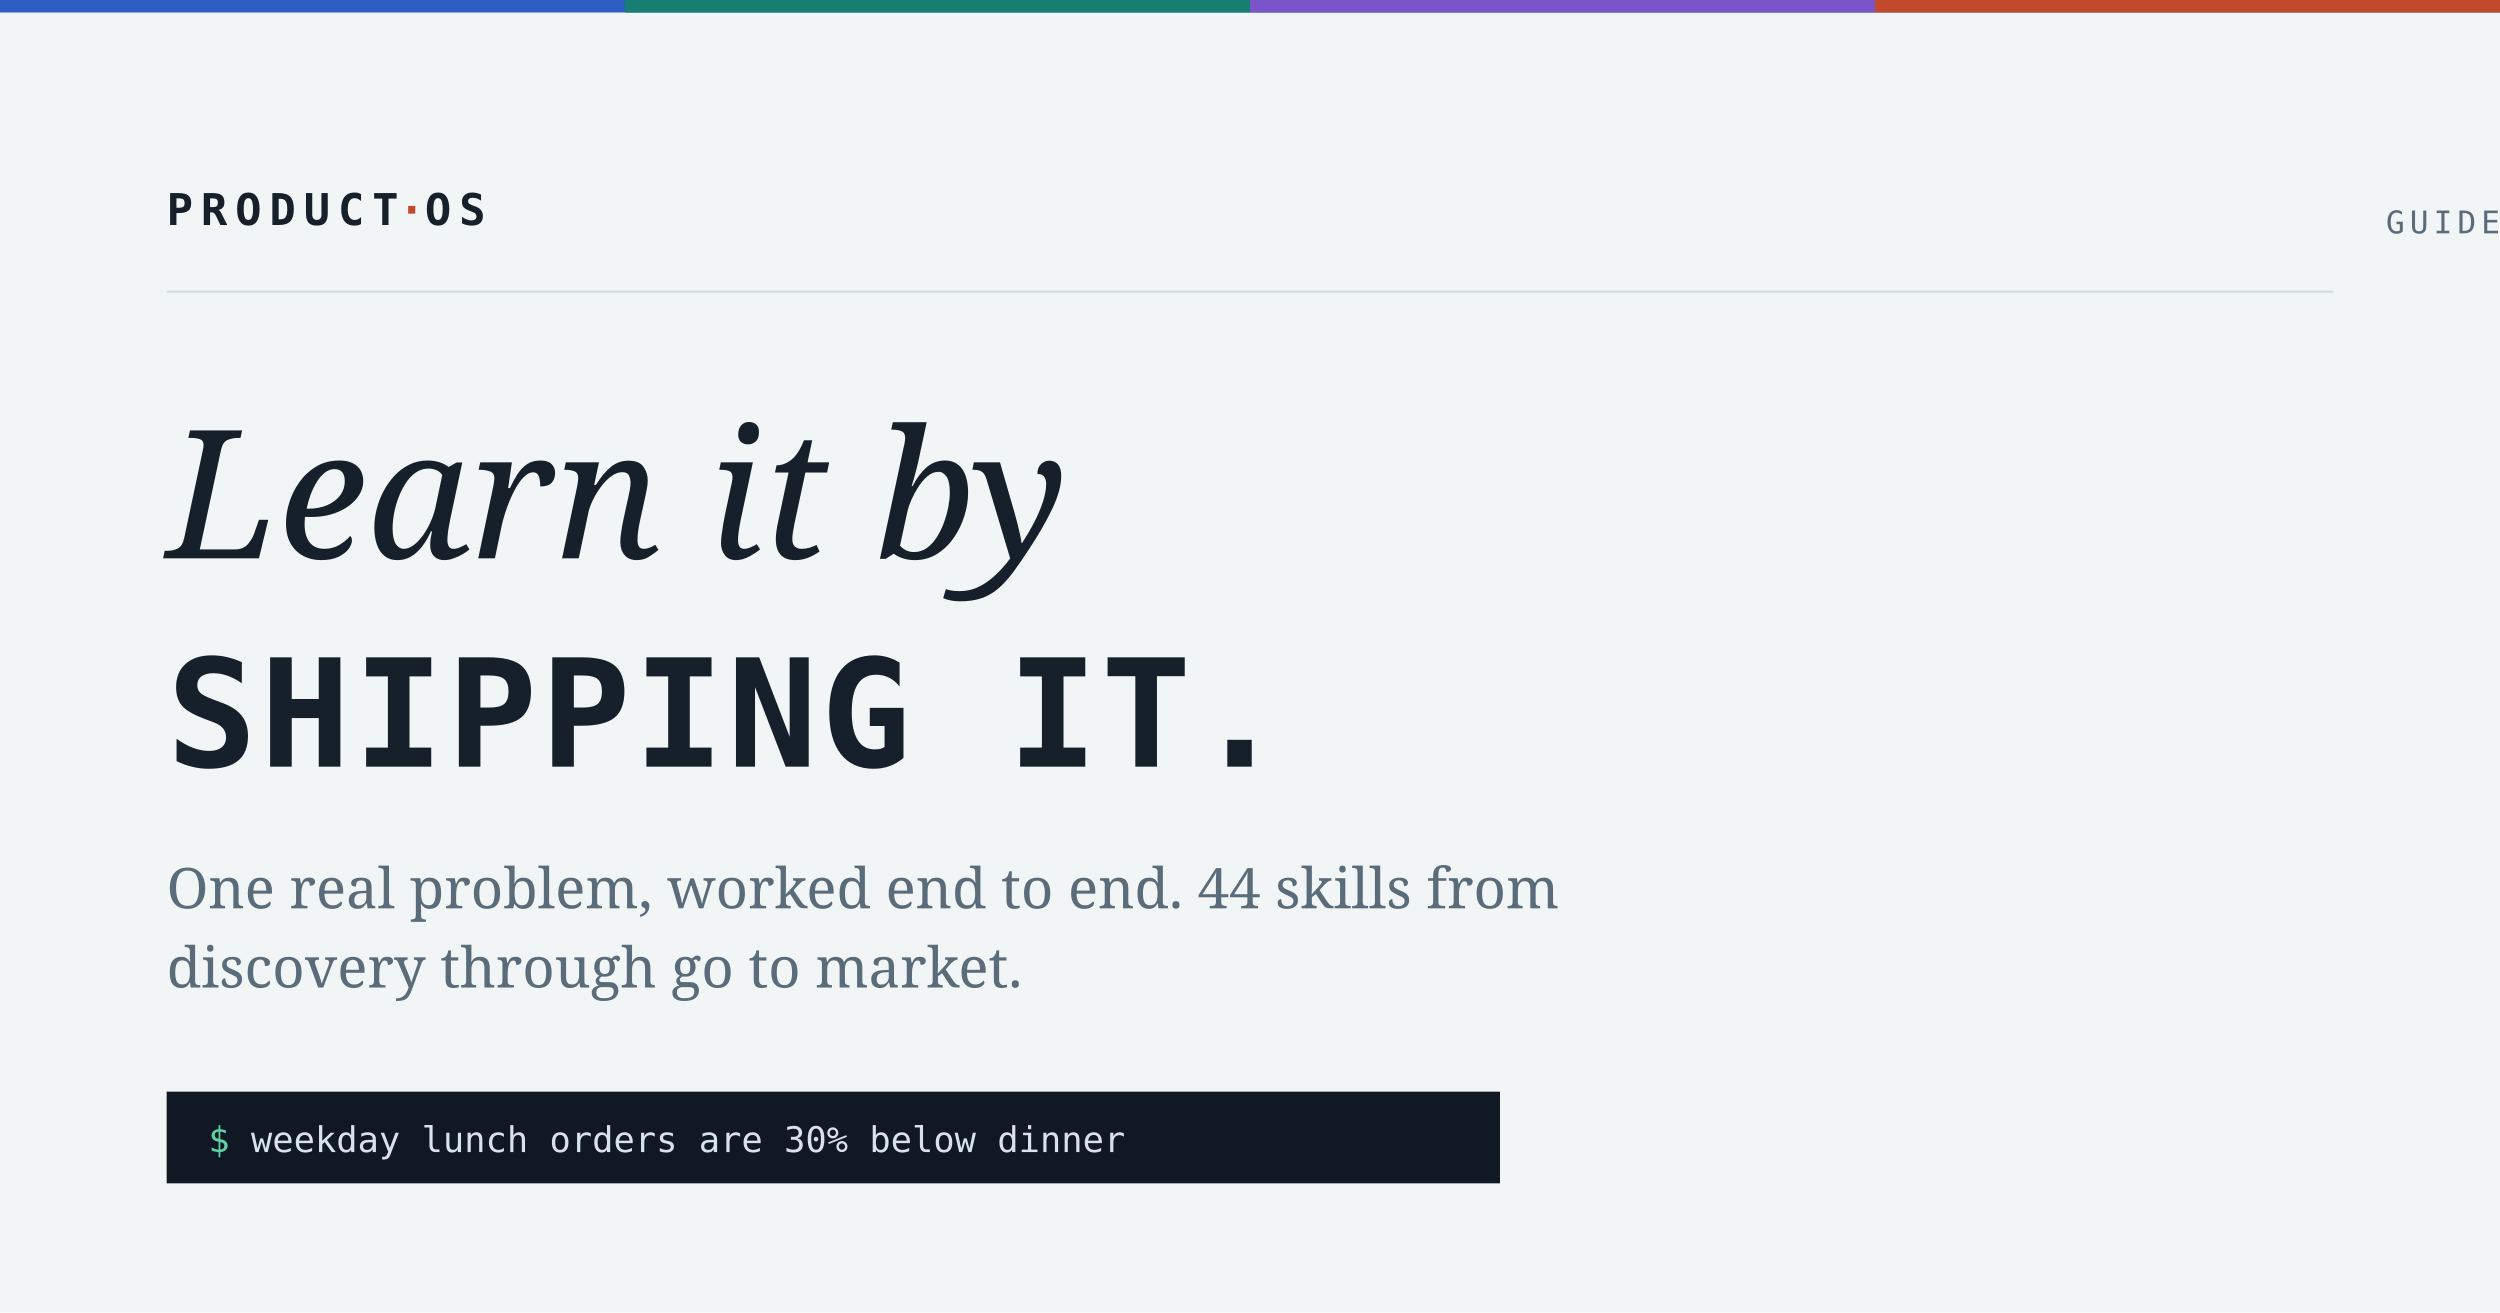
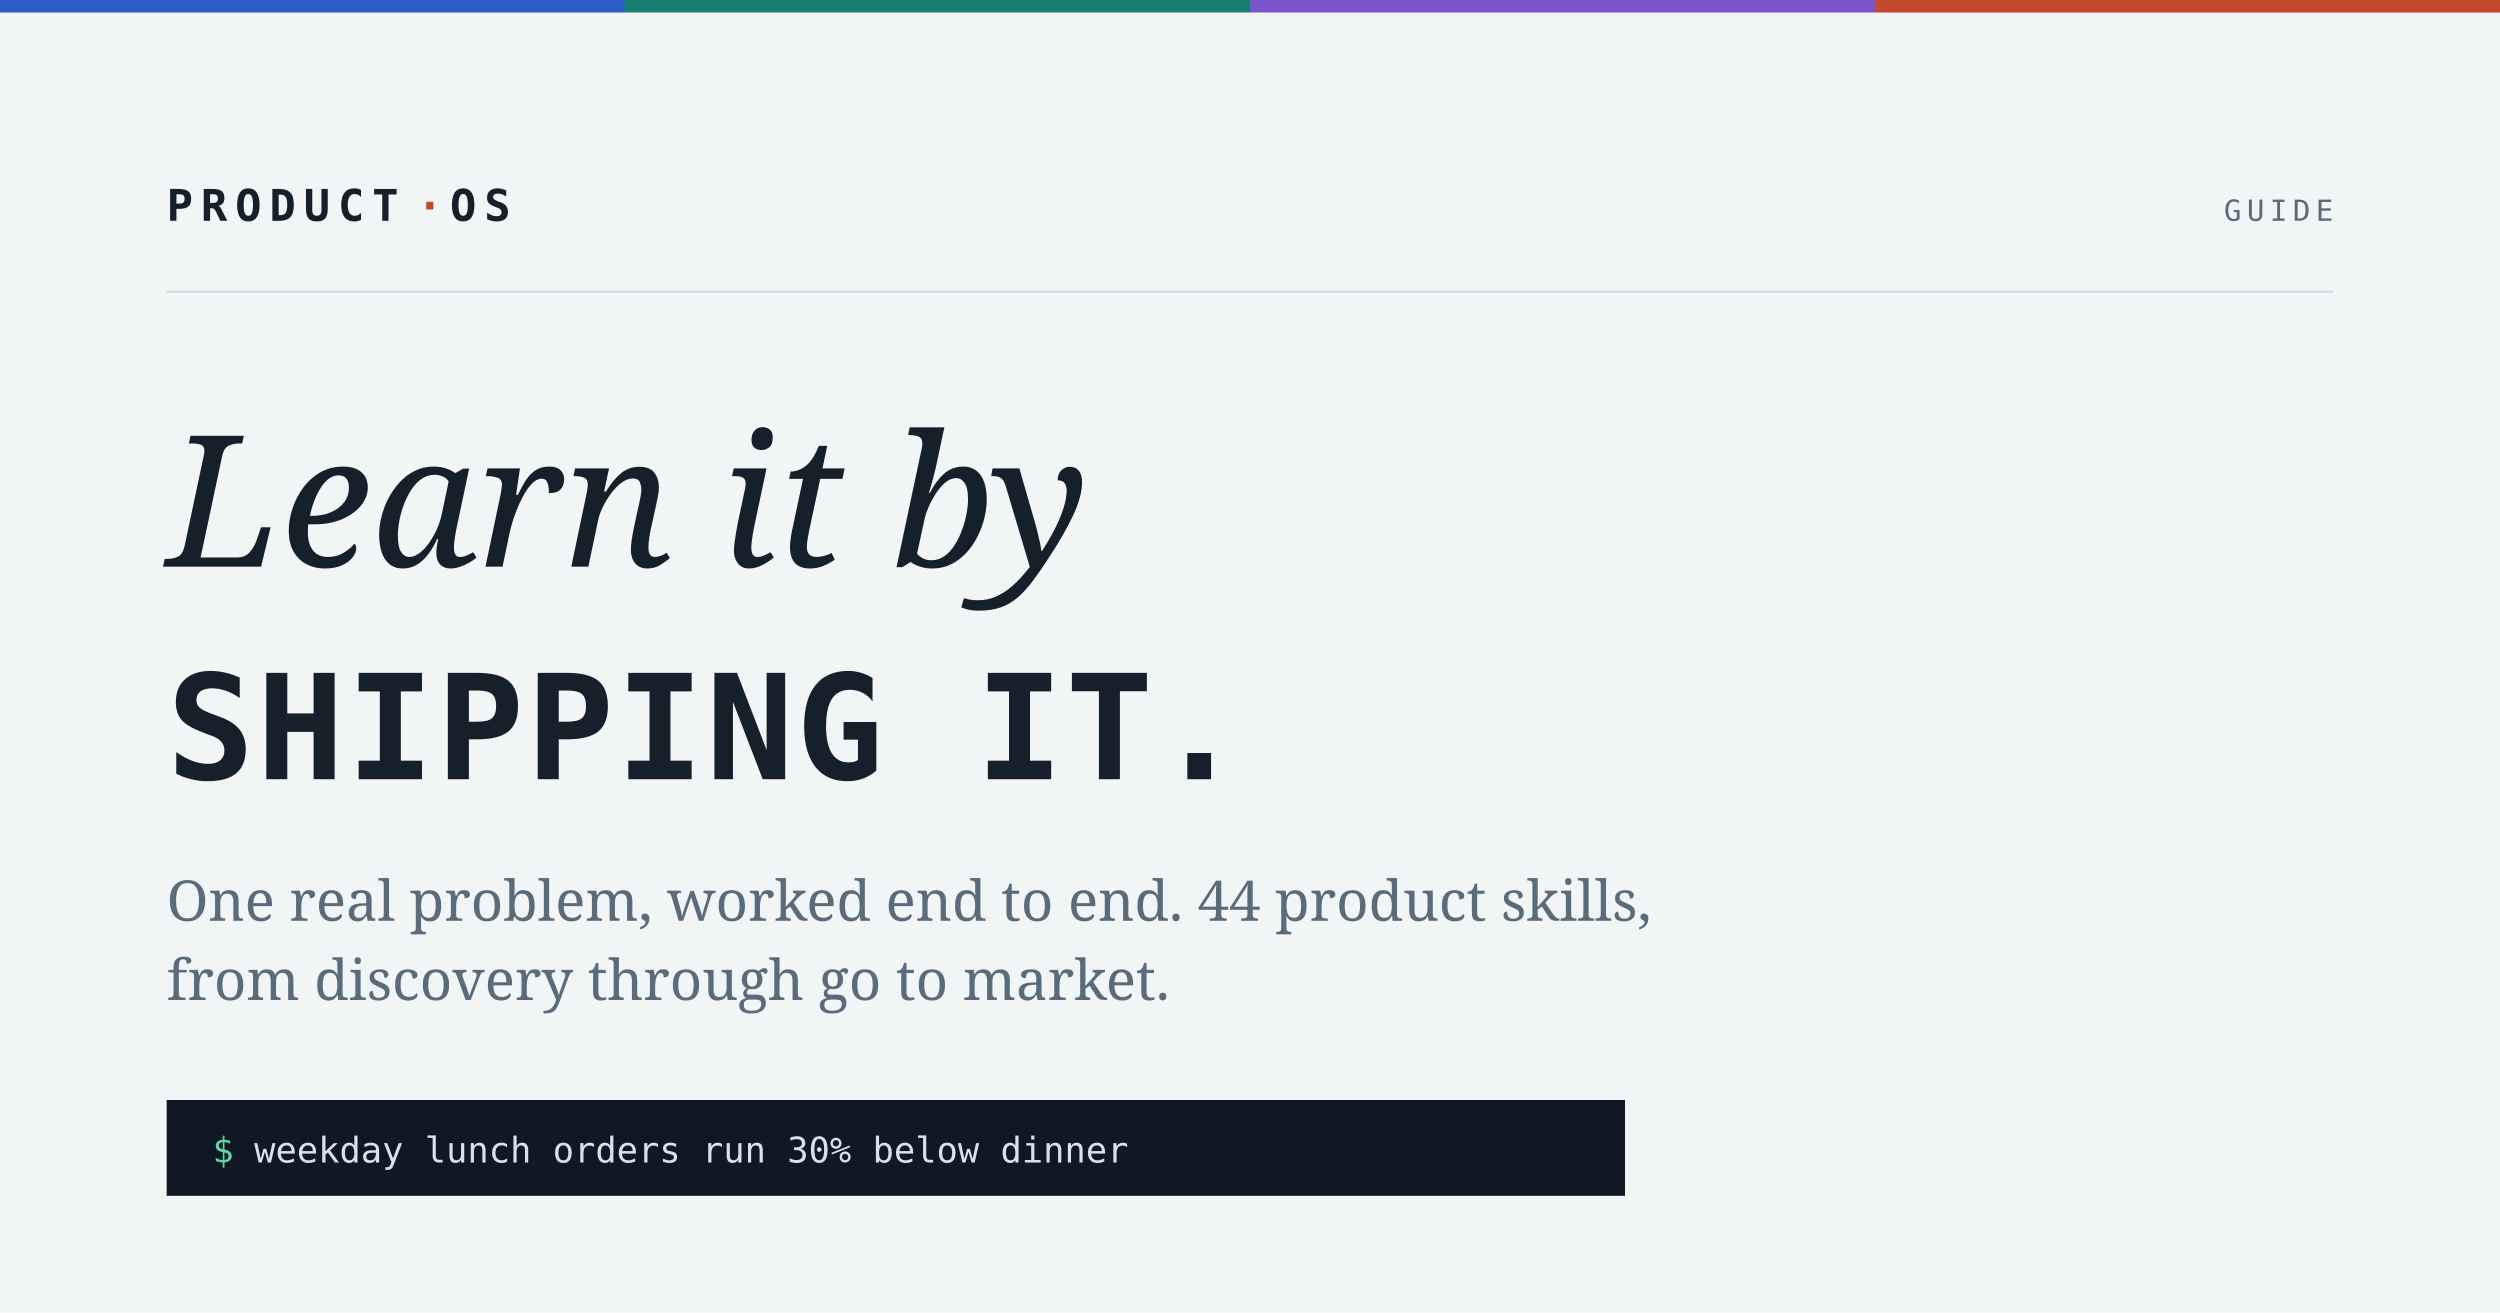
<svg xmlns="http://www.w3.org/2000/svg" viewBox="0 0 1200 630" width="1200" height="630">
  <rect width="1200" height="630" fill="#F2F5F6" />
-   <rect x="0" y="0" width="1200" height="6" fill="#2E5EC4" />
+   <rect x="0" y="0" width="300" height="6" fill="#2E5EC4" />
  <rect x="300" y="0" width="300" height="6" fill="#177E72" />
  <rect x="600" y="0" width="300" height="6" fill="#7A55C9" />
  <rect x="900" y="0" width="300" height="6" fill="#C2492B" />
-   <text x="80" y="108" font-family="ui-monospace,SF Mono,Menlo,monospace" font-size="21" font-weight="700" fill="#15202B" letter-spacing="3.8">PRODUCT<tspan fill="#C2492B">·</tspan>OS</text>
-   <text x="80" y="112" font-family="ui-monospace,SF Mono,Menlo,monospace" font-size="15" fill="#5A6B7A" letter-spacing="2.4" text-anchor="end" dx="1120">GUIDE</text>
+   <text x="80" y="106" font-family="Menlo,monospace" font-size="21" font-weight="700" fill="#15202B" letter-spacing="3.8">PRODUCT</text>
+   <text x="200" y="106" font-family="Menlo,monospace" font-size="21" font-weight="700" fill="#C2492B" letter-spacing="3.8">·</text>
+   <text x="216" y="106" font-family="Menlo,monospace" font-size="21" font-weight="700" fill="#15202B" letter-spacing="3.8">OS</text>
+   <text x="1120" y="106" text-anchor="end" font-family="Menlo,monospace" font-size="14" fill="#5A6B7A" letter-spacing="2.6">GUIDE</text>
  <line x1="80" y1="140" x2="1120" y2="140" stroke="#D3DCE2" stroke-width="1" />
-   <text x="80" y="268" font-family="Charter,Cambria,Georgia,serif" font-style="italic" font-size="86" fill="#15202B">Learn it by</text>
-   <text x="80" y="368" font-family="ui-monospace,SF Mono,Menlo,monospace" font-size="72" font-weight="700" fill="#15202B" letter-spacing="1.5">SHIPPING IT.</text>
-   <text x="80" y="436" font-family="Charter,Cambria,Georgia,serif" font-size="27" fill="#5A6B7A">One real problem, worked end to end. 44 skills from</text>
-   <text x="80" y="474" font-family="Charter,Cambria,Georgia,serif" font-size="27" fill="#5A6B7A">discovery through go to market.</text>
-   <rect x="80" y="524" width="640" height="44" fill="#101823" />
-   <text x="100" y="553" font-family="ui-monospace,SF Mono,Menlo,monospace" font-size="17" fill="#5FD3A5">$ <tspan fill="#D7E3EC">weekday lunch orders are 30% below dinner</tspan>
-   </text>
+   <text x="80" y="272" font-family="Charter,Georgia,serif" font-style="italic" font-size="88" fill="#15202B">Learn it by</text>
+   <text x="80" y="374" font-family="Menlo,monospace" font-size="70" font-weight="700" fill="#15202B" letter-spacing="1">SHIPPING IT.</text>
+   <text x="80" y="442" font-family="Charter,Georgia,serif" font-size="27" fill="#5A6B7A">One real problem, worked end to end. 44 product skills,</text>
+   <text x="80" y="480" font-family="Charter,Georgia,serif" font-size="27" fill="#5A6B7A">from discovery through go to market.</text>
+   <rect x="80" y="528" width="700" height="46" fill="#101823" />
+   <text x="102" y="558" font-family="Menlo,monospace" font-size="17" fill="#5FD3A5">$</text>
+   <text x="122" y="558" font-family="Menlo,monospace" font-size="17" fill="#D7E3EC">weekday lunch orders run 30% below dinner</text>
</svg>
